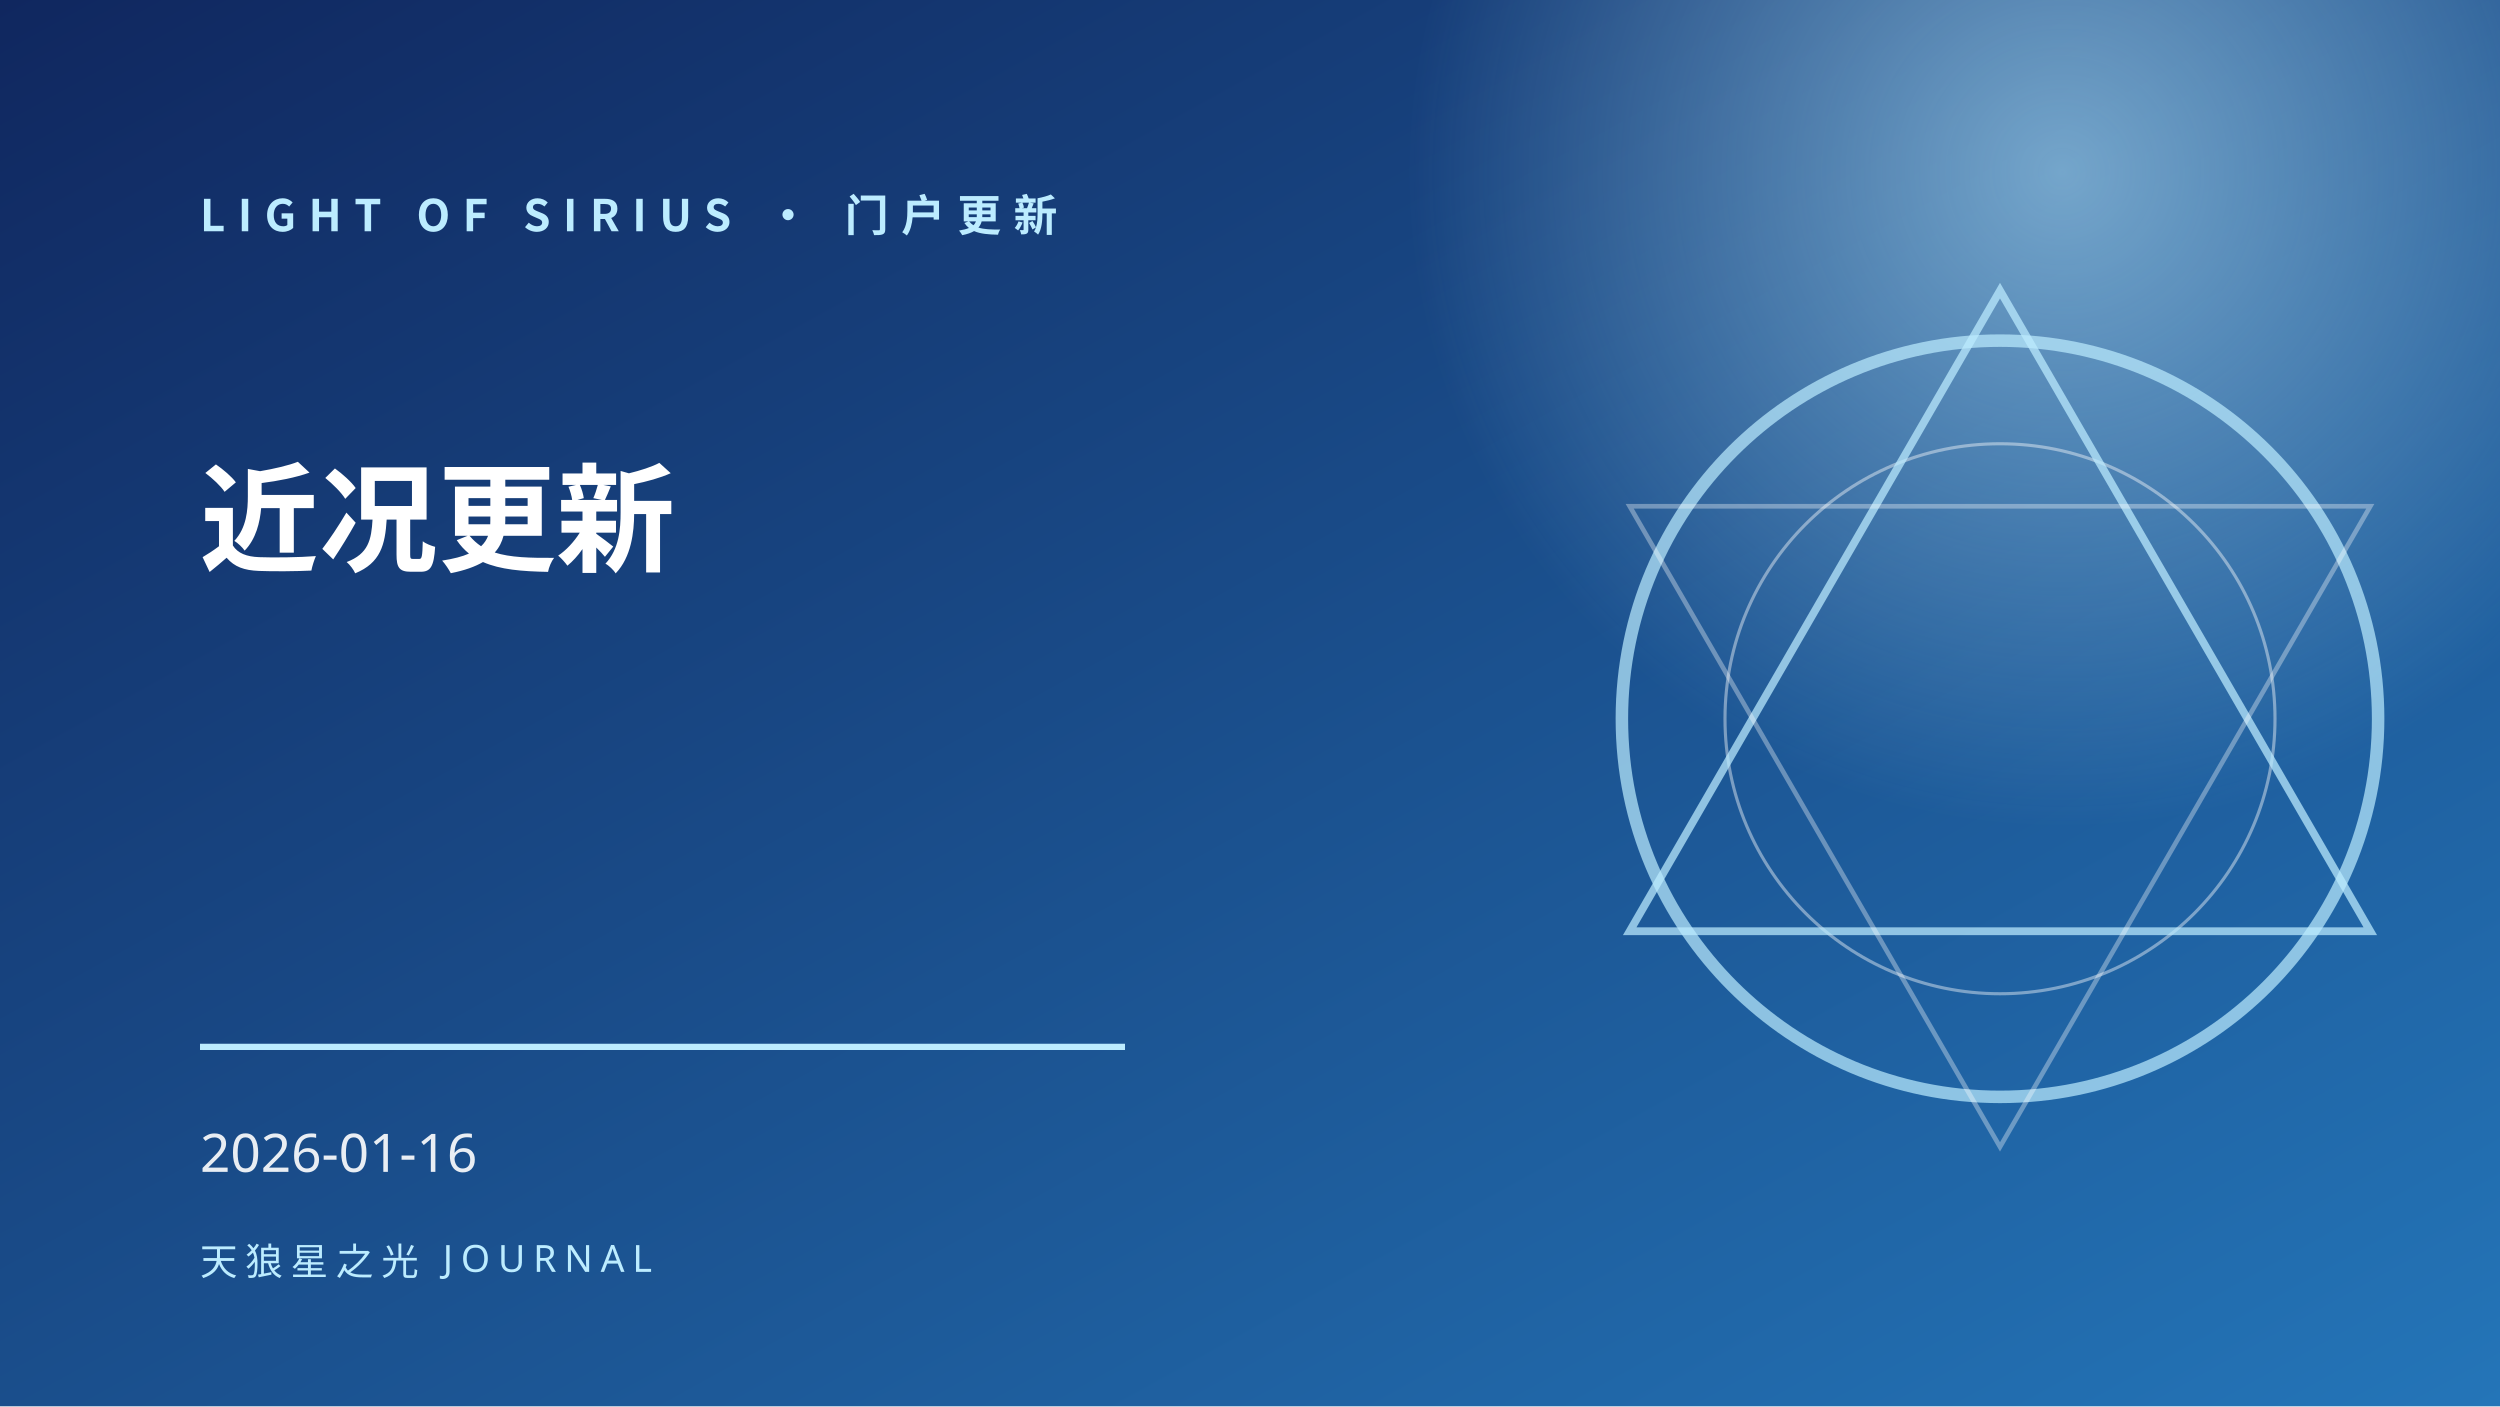
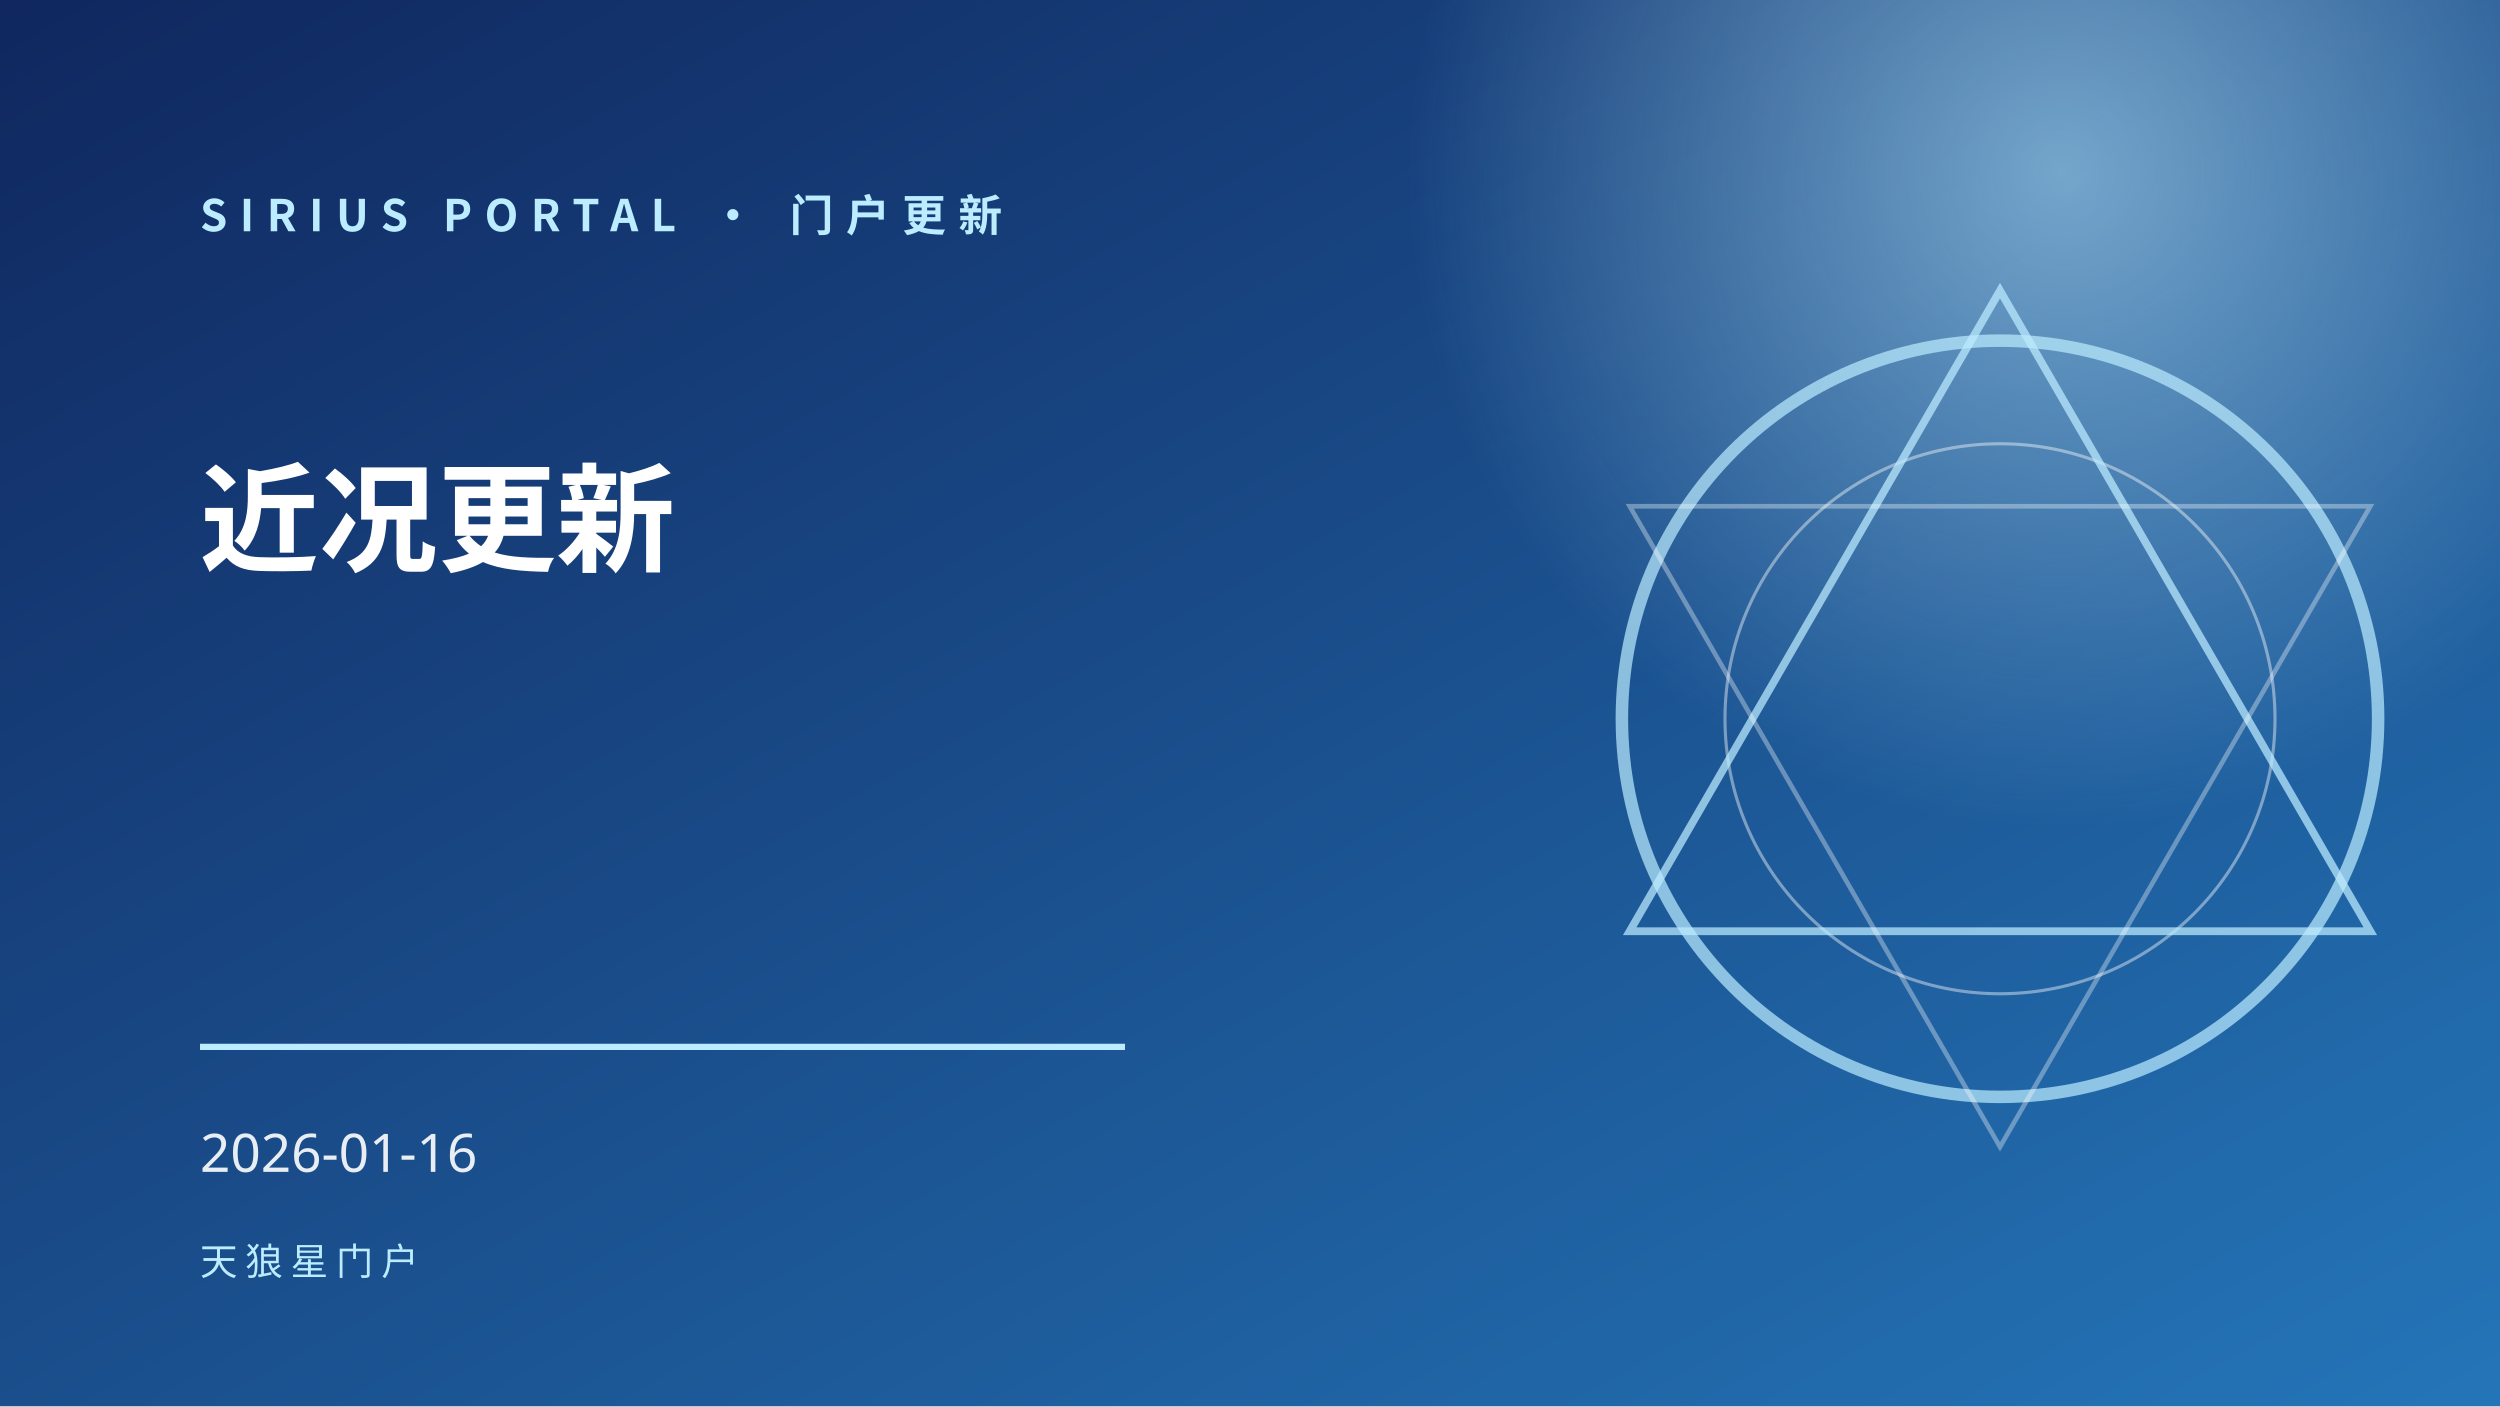
<svg xmlns="http://www.w3.org/2000/svg" width="1600" height="900" viewBox="0 0 1600 900" role="img" aria-label="近况更新">
  <defs>
    <linearGradient id="bg" x1="0" y1="0" x2="1" y2="1">
      <stop stop-color="#10275f" />
      <stop offset="1" stop-color="#2475b8" />
    </linearGradient>
    <radialGradient id="glow">
      <stop stop-color="#bcecff" stop-opacity=".56" />
      <stop offset="1" stop-color="#bcecff" stop-opacity="0" />
    </radialGradient>
  </defs>
  <rect width="1600" height="900" fill="url(#bg)" />
  <circle cx="1320" cy="110" r="420" fill="url(#glow)" />
  <circle cx="1280" cy="460" r="242" fill="none" stroke="#bcecff" stroke-width="8" opacity=".7" />
  <circle cx="1280" cy="460" r="176" fill="none" stroke="white" stroke-width="2" opacity=".42" />
  <path d="M1280 186 1517 596 1043 596Z" fill="none" stroke="#bcecff" stroke-width="5" opacity=".72" />
  <path d="M1043 324 1517 324 1280 734Z" fill="none" stroke="white" stroke-width="3" opacity=".34" />
-   <text x="128" y="148" fill="#bcecff" font-family="Microsoft YaHei, Noto Sans CJK SC, sans-serif" font-size="28" font-weight="700" letter-spacing="8">LIGHT OF SIRIUS · 门户更新</text>
+   <text x="128" y="148" fill="#bcecff" font-family="Microsoft YaHei, Noto Sans CJK SC, sans-serif" font-size="28" font-weight="700" letter-spacing="8">SIRIUS PORTAL · 门户更新</text>
  <text x="128" y="360" fill="white" font-family="STKaiti, KaiTi, Microsoft YaHei, serif" font-size="76" font-weight="700">
    <tspan x="128" dy="0">近况更新</tspan>
  </text>
  <line x1="128" y1="670" x2="720" y2="670" stroke="#bcecff" stroke-width="4" />
  <text x="128" y="750" fill="white" opacity=".9" font-family="Microsoft YaHei, sans-serif" font-size="34">2026-01-16</text>
-   <text x="128" y="816" fill="#bcecff" font-family="Microsoft YaHei, sans-serif" font-size="24" letter-spacing="5">天狼星之光 JOURNAL</text>
+   <text x="128" y="816" fill="#bcecff" font-family="Microsoft YaHei, sans-serif" font-size="24" letter-spacing="5">天狼星门户</text>
</svg>
